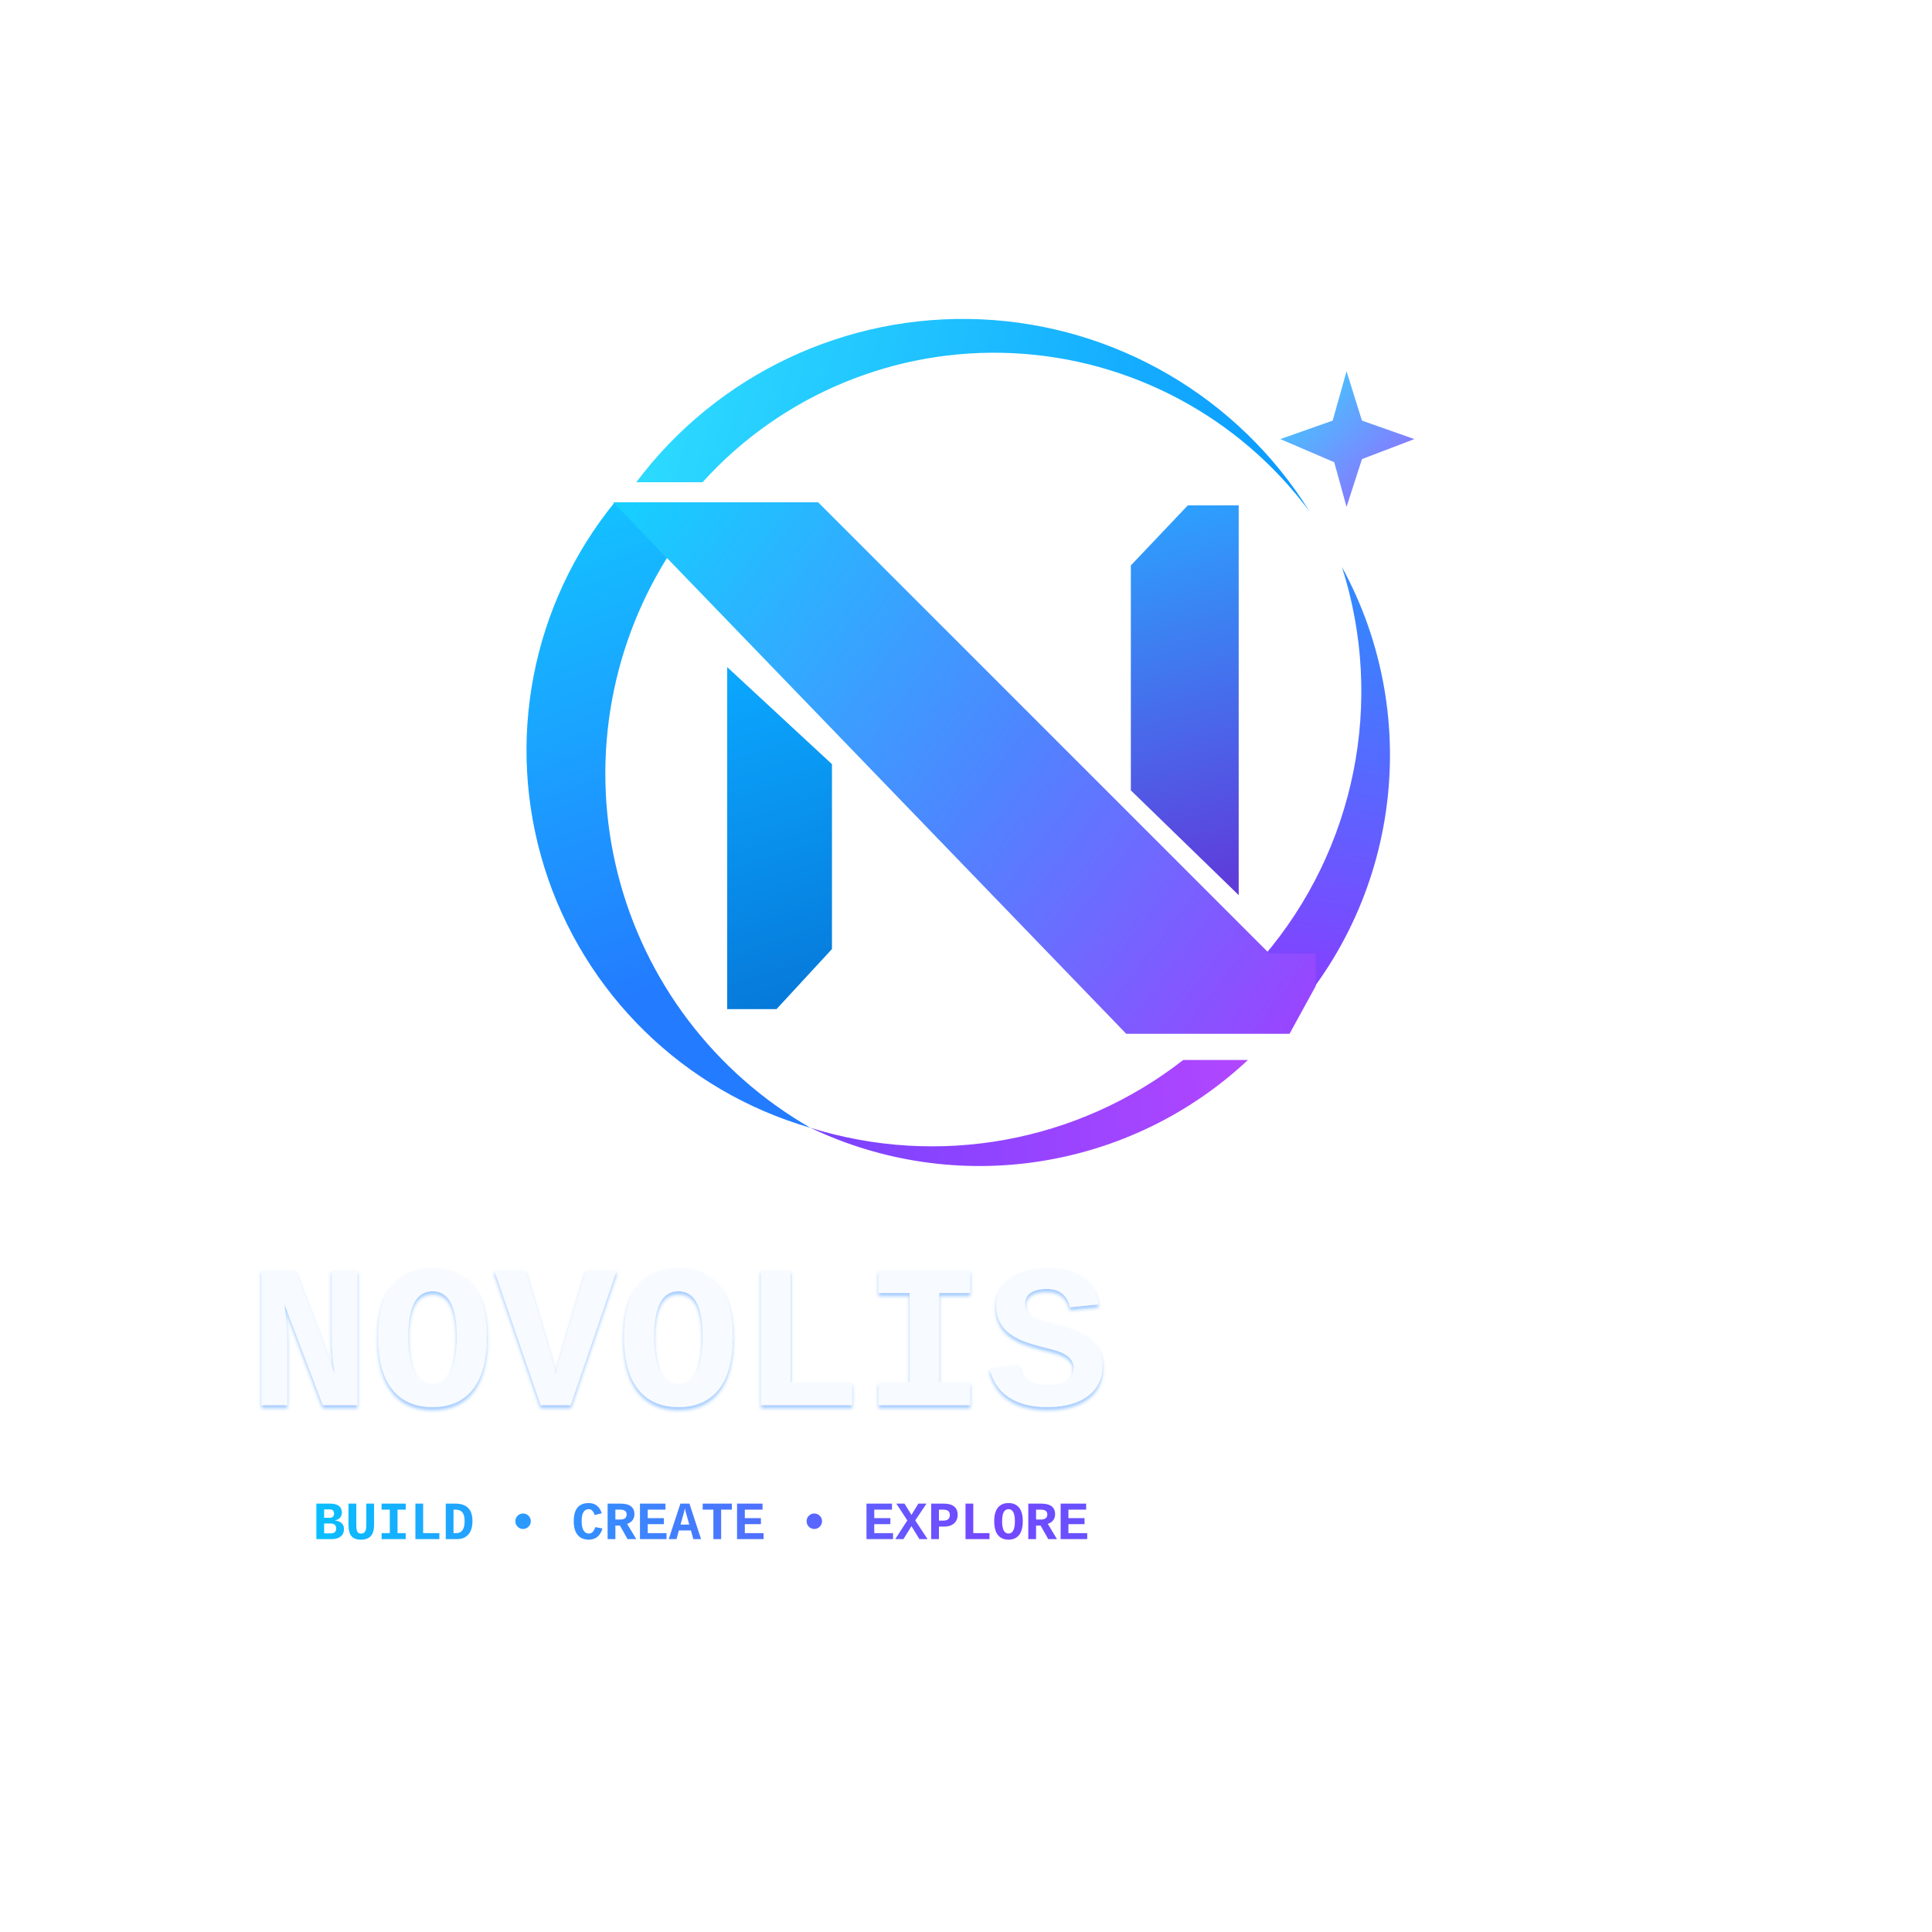
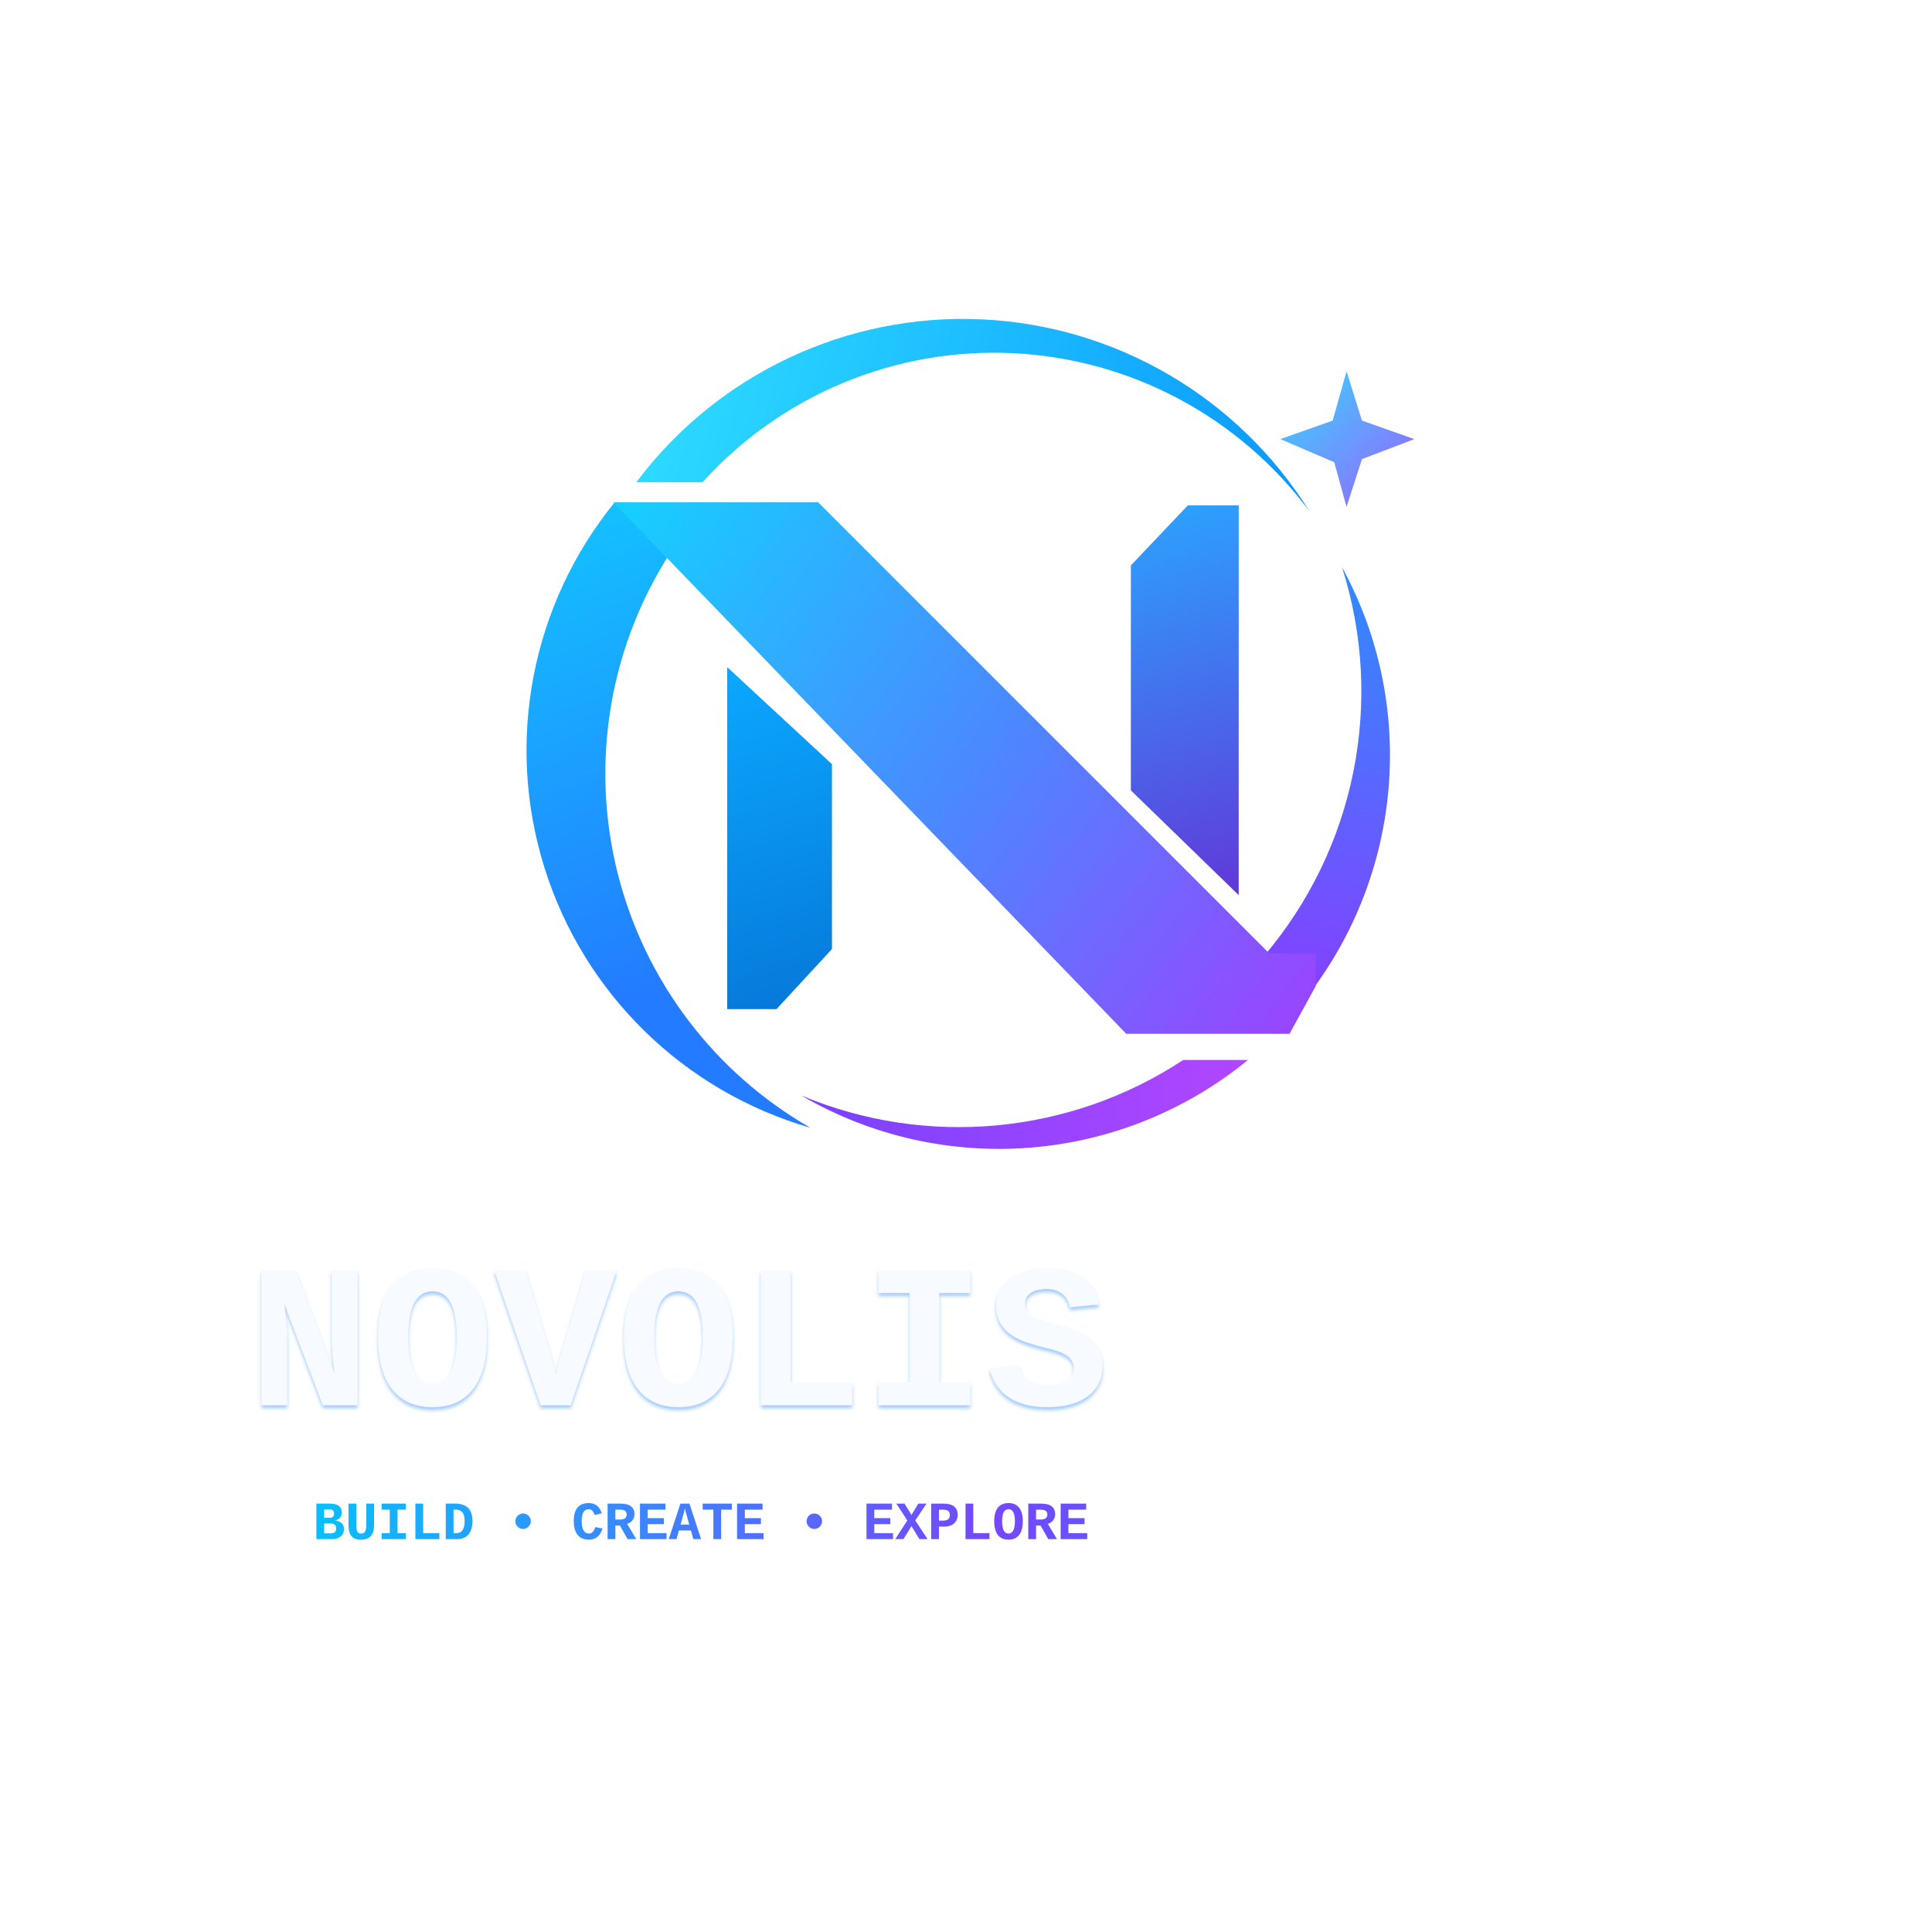
<svg xmlns="http://www.w3.org/2000/svg" viewBox="0 0 1254 1254" width="1254" height="1254" role="img" aria-label="Novolis">
  <defs>
    <linearGradient id="mark-cyan" x1="412" y1="206" x2="850" y2="332" gradientUnits="userSpaceOnUse">
      <stop offset="0" stop-color="#2fdfff" />
      <stop offset="1" stop-color="#0997ff" />
    </linearGradient>
    <linearGradient id="mark-left" x1="314" y1="326" x2="430" y2="639" gradientUnits="userSpaceOnUse">
      <stop offset="0" stop-color="#12c7ff" />
      <stop offset="1" stop-color="#237cff" />
    </linearGradient>
    <linearGradient id="mark-right" x1="871" y1="368" x2="824" y2="674" gradientUnits="userSpaceOnUse">
      <stop offset="0" stop-color="#2f8cff" />
      <stop offset="1" stop-color="#8f37ff" />
    </linearGradient>
    <linearGradient id="mark-lower" x1="526" y1="714" x2="812" y2="687" gradientUnits="userSpaceOnUse">
      <stop offset="0" stop-color="#7a42ff" />
      <stop offset="1" stop-color="#b246ff" />
    </linearGradient>
    <linearGradient id="mark-diagonal" x1="405" y1="327" x2="854" y2="671" gradientUnits="userSpaceOnUse">
      <stop offset="0" stop-color="#16cfff" />
      <stop offset="0.52" stop-color="#4d86ff" />
      <stop offset="1" stop-color="#9c42ff" />
    </linearGradient>
    <linearGradient id="mark-left-stem" x1="472" y1="433" x2="540" y2="656" gradientUnits="userSpaceOnUse">
      <stop offset="0" stop-color="#0ba8ff" />
      <stop offset="1" stop-color="#0677d9" />
    </linearGradient>
    <linearGradient id="mark-right-stem" x1="734" y1="325" x2="804" y2="581" gradientUnits="userSpaceOnUse">
      <stop offset="0" stop-color="#2aa5ff" />
      <stop offset="1" stop-color="#6138d9" />
    </linearGradient>
    <linearGradient id="star-gradient" x1="831" y1="241" x2="918" y2="329" gradientUnits="userSpaceOnUse">
      <stop offset="0" stop-color="#35d8ff" />
      <stop offset="1" stop-color="#9b60ff" />
    </linearGradient>
    <linearGradient id="tagline-gradient" x1="203" y1="967" x2="1051" y2="999" gradientUnits="userSpaceOnUse">
      <stop offset="0" stop-color="#08bfff" />
      <stop offset="0.52" stop-color="#7547ff" />
      <stop offset="1" stop-color="#1a8dff" />
    </linearGradient>
    <filter id="wordmark-glow" x="-5%" y="-20%" width="110%" height="150%">
      <feDropShadow dx="0" dy="2" stdDeviation="1.2" flood-color="#2f8cff" flood-opacity="0.45" />
    </filter>
  </defs>
  <g id="vector-mark" data-alpha-threshold="16">
    <path id="shape-swirl-upper" data-kind="arc-sector" data-label="swirl_upper" fill="url(#mark-cyan)" d="M413 313 H456 A255 255 0 0 1 850 332 A265 265 0 0 0 413 313 Z" />
    <path id="shape-swirl-left" data-kind="arc-sector" data-label="swirl_left" fill="url(#mark-left)" d="M399 326 A255 255 0 0 0 526 732 A265 265 0 0 1 433 362 Z" />
    <path id="shape-swirl-right" data-kind="arc-sector" data-label="swirl_right" fill="url(#mark-right)" d="M871 368 A255 255 0 0 1 827 671 L820 621 A265 265 0 0 0 871 368 Z" />
-     <path id="shape-swirl-lower" data-kind="arc-sector" data-label="swirl_lower" fill="url(#mark-lower)" d="M526 732 A255 255 0 0 0 810 688 L768 688 A265 265 0 0 1 526 732 Z" />
+     <path id="shape-swirl-lower" data-kind="arc-sector" data-label="swirl_lower" fill="url(#mark-lower)" d="M520 711 A255 255 0 0 0 810 688 L768 688 A265 265 0 0 1 520 711 Z" />
    <path id="shape-diagonal" data-kind="straight" data-label="n_diagonal" fill="url(#mark-diagonal)" d="M398 326 H531 L824 619 H854 V640 L837 671 H731 L398 326 Z" />
    <path id="shape-left-stem" data-kind="straight" data-label="n_left_stem" fill="url(#mark-left-stem)" d="M472 433 L540 496 V616 L504 655 H472 Z" />
    <path id="shape-right-stem" data-kind="straight" data-label="n_right_stem" fill="url(#mark-right-stem)" d="M734 367 L771 328 H804 V581 L734 513 Z" />
    <path id="shape-star" data-kind="straight" data-label="star" fill="url(#star-gradient)" d="M874 241 L884 273 L918 285 L884 298 L874 329 L866 300 L831 285 L865 273 Z" />
  </g>
  <g id="vector-wordmark" font-family="Consolas, 'Cascadia Mono', 'Courier New', monospace" text-anchor="start">
    <text x="161" y="912" font-size="133" font-weight="700" fill="#f7fbff" textLength="936" lengthAdjust="spacingAndGlyphs" filter="url(#wordmark-glow)">NOVOLIS</text>
    <text x="203" y="999" font-size="35" font-weight="700" fill="url(#tagline-gradient)" textLength="848" lengthAdjust="spacingAndGlyphs">BUILD • CREATE • EXPLORE</text>
  </g>
</svg>
